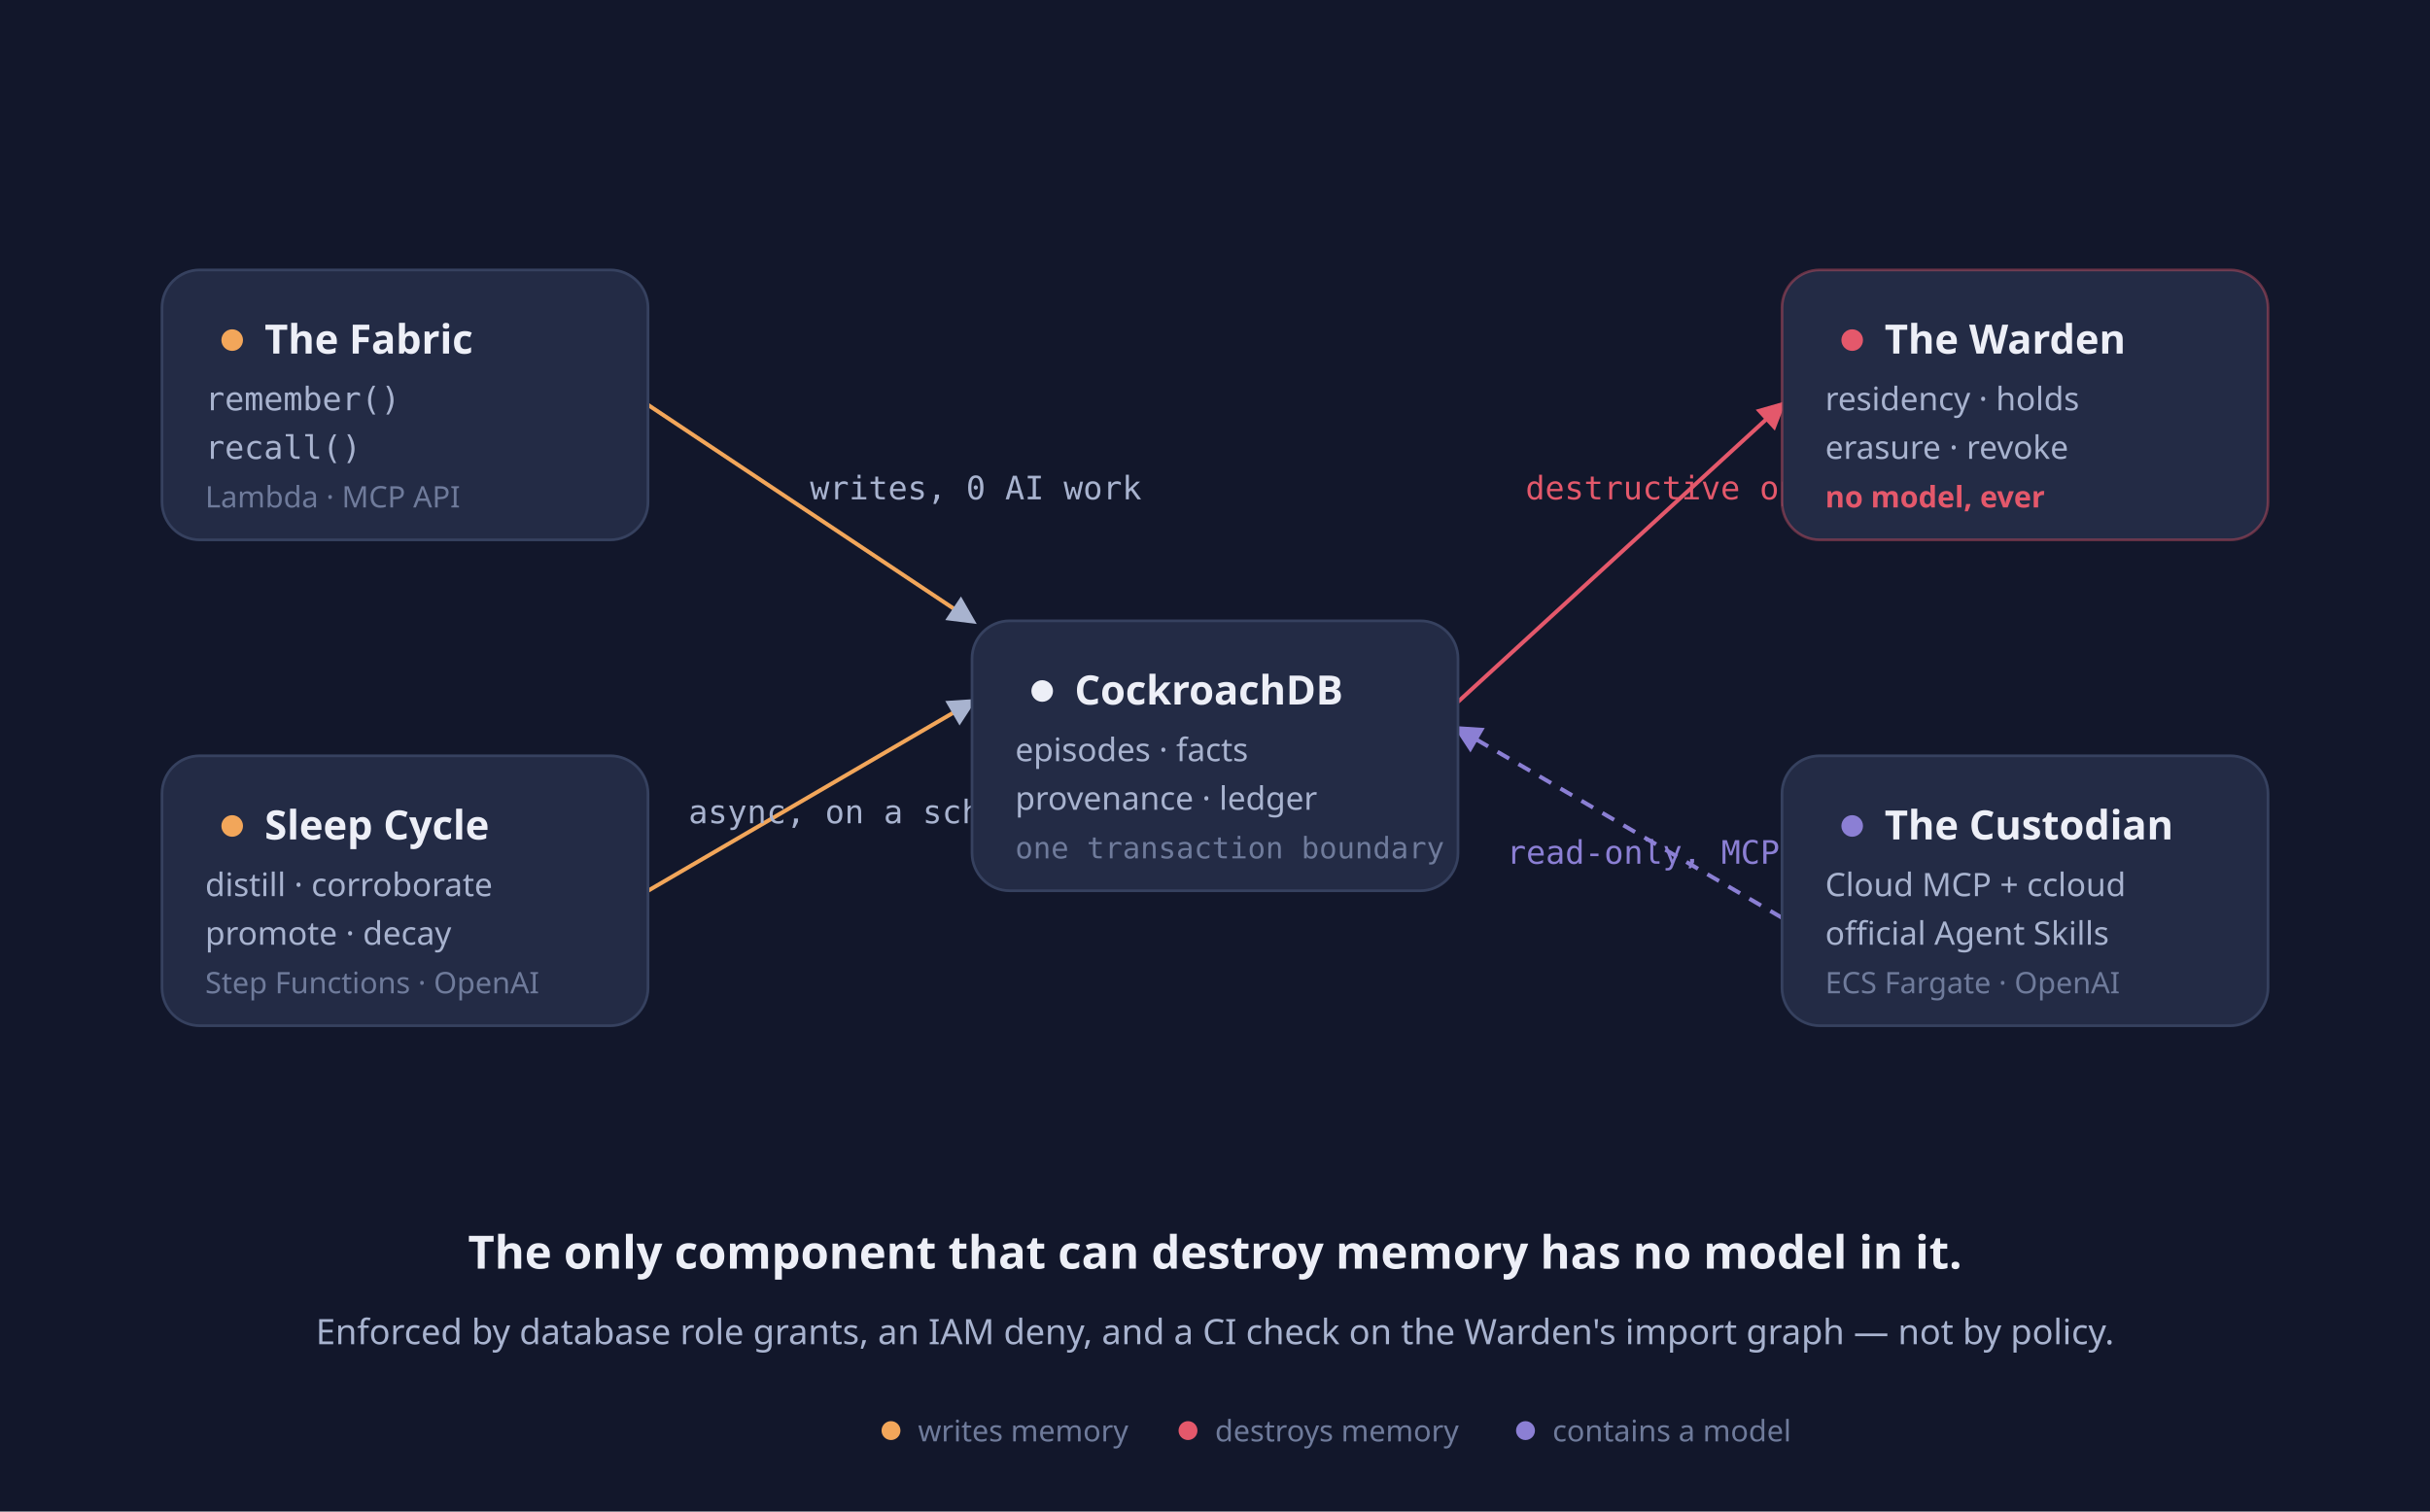
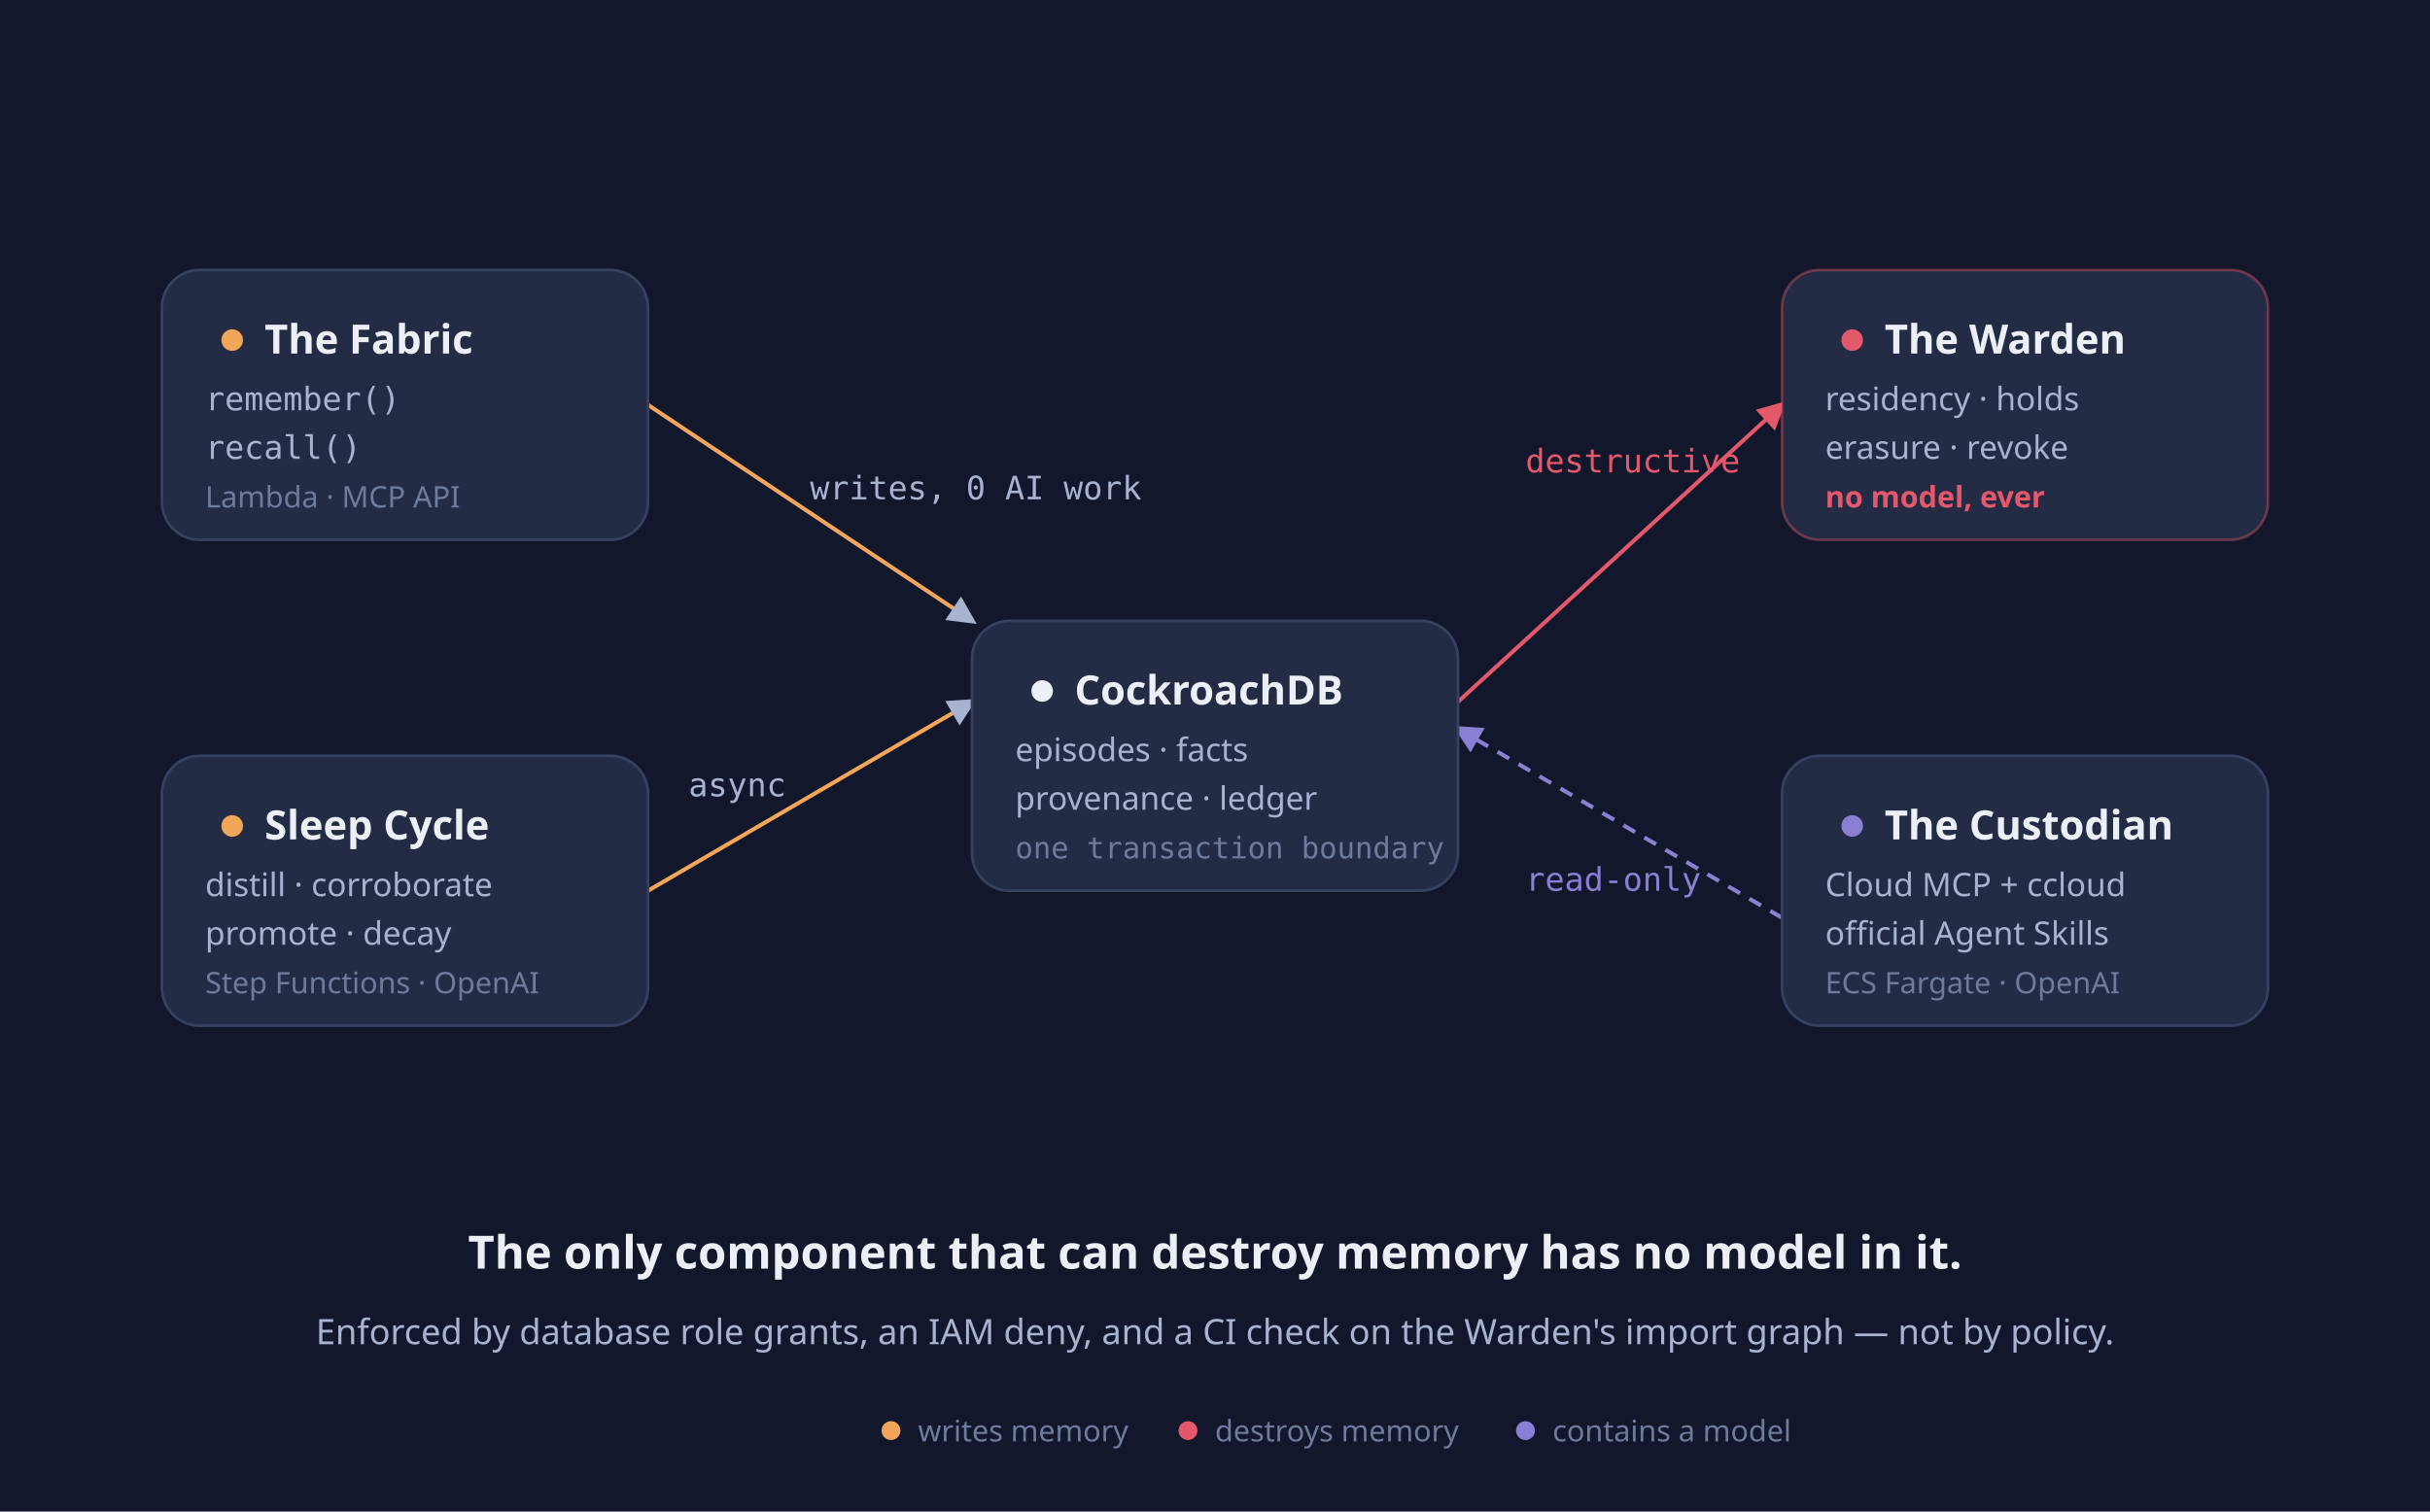
<svg xmlns="http://www.w3.org/2000/svg" viewBox="0 0 900 560" width="900" height="560" role="img" aria-label="Mnemos architecture: one CockroachDB cluster in the center, with the Fabric and Sleep Cycle writing into it, the Warden holding exclusive destructive access, and the Custodian reading it read-only over the Cloud MCP server.">
  <defs>
    <marker id="arrow" viewBox="0 0 10 10" refX="8" refY="5" markerWidth="7" markerHeight="7" orient="auto-start-reverse">
      <path d="M0 0L10 5L0 10z" fill="#a8b3cf" />
    </marker>
    <marker id="arrow-signal" viewBox="0 0 10 10" refX="8" refY="5" markerWidth="7" markerHeight="7" orient="auto-start-reverse">
      <path d="M0 0L10 5L0 10z" fill="#e4586b" />
    </marker>
    <marker id="arrow-umbra" viewBox="0 0 10 10" refX="8" refY="5" markerWidth="7" markerHeight="7" orient="auto-start-reverse">
      <path d="M0 0L10 5L0 10z" fill="#8b7fd4" />
    </marker>
  </defs>
  <rect width="900" height="560" fill="#12172b" />
  <path d="M240 150 L360 230" stroke="#f2a65a" stroke-width="1.5" marker-end="url(#arrow)" fill="none" />
  <path d="M240 330 L360 260" stroke="#f2a65a" stroke-width="1.5" marker-end="url(#arrow)" fill="none" />
  <path d="M540 260 L660 150" stroke="#e4586b" stroke-width="1.5" marker-end="url(#arrow-signal)" fill="none" />
  <path d="M660 340 L540 270" stroke="#8b7fd4" stroke-width="1.5" stroke-dasharray="5 4" marker-end="url(#arrow-umbra)" fill="none" />
  <text x="300" y="185" font-family="ui-monospace, SF Mono, monospace" font-size="12" fill="#a8b3cf">writes, 0 AI work</text>
-   <text x="255" y="305" font-family="ui-monospace, SF Mono, monospace" font-size="12" fill="#a8b3cf">async, on a schedule</text>
-   <text x="565" y="185" font-family="ui-monospace, SF Mono, monospace" font-size="12" fill="#e4586b">destructive ops only</text>
-   <text x="558" y="320" font-family="ui-monospace, SF Mono, monospace" font-size="12" fill="#8b7fd4">read-only, MCP</text>
+   <text x="255" y="295" font-family="ui-monospace, SF Mono, monospace" font-size="12" fill="#a8b3cf">async</text>
+   <text x="565" y="175" font-family="ui-monospace, SF Mono, monospace" font-size="12" fill="#e4586b">destructive</text>
+   <text x="565" y="330" font-family="ui-monospace, SF Mono, monospace" font-size="12" fill="#8b7fd4">read-only</text>
  <rect x="360" y="230" width="180" height="100" rx="14" fill="#232b45" stroke="#36415f" />
  <circle cx="386" cy="256" r="4" fill="#edeff7" />
  <text x="398" y="261" font-family="ui-sans-serif, system-ui" font-size="15" font-weight="600" fill="#edeff7">CockroachDB</text>
  <text x="376" y="282" font-family="ui-sans-serif, system-ui" font-size="12" fill="#a8b3cf">episodes · facts</text>
  <text x="376" y="300" font-family="ui-sans-serif, system-ui" font-size="12" fill="#a8b3cf">provenance · ledger</text>
  <text x="376" y="318" font-family="ui-monospace, SF Mono, monospace" font-size="11" fill="#6f7b9b">one transaction boundary</text>
  <rect x="60" y="100" width="180" height="100" rx="14" fill="#232b45" stroke="#36415f" />
  <circle cx="86" cy="126" r="4" fill="#f2a65a" />
  <text x="98" y="131" font-family="ui-sans-serif, system-ui" font-size="15" font-weight="600" fill="#edeff7">The Fabric</text>
  <text x="76" y="152" font-family="ui-monospace, SF Mono, monospace" font-size="12" fill="#a8b3cf">remember()</text>
  <text x="76" y="170" font-family="ui-monospace, SF Mono, monospace" font-size="12" fill="#a8b3cf">recall()</text>
  <text x="76" y="188" font-family="ui-sans-serif, system-ui" font-size="11" fill="#6f7b9b">Lambda · MCP API</text>
  <rect x="60" y="280" width="180" height="100" rx="14" fill="#232b45" stroke="#36415f" />
  <circle cx="86" cy="306" r="4" fill="#f2a65a" />
  <text x="98" y="311" font-family="ui-sans-serif, system-ui" font-size="15" font-weight="600" fill="#edeff7">Sleep Cycle</text>
  <text x="76" y="332" font-family="ui-sans-serif, system-ui" font-size="12" fill="#a8b3cf">distill · corroborate</text>
  <text x="76" y="350" font-family="ui-sans-serif, system-ui" font-size="12" fill="#a8b3cf">promote · decay</text>
  <text x="76" y="368" font-family="ui-sans-serif, system-ui" font-size="11" fill="#6f7b9b">Step Functions · OpenAI</text>
  <rect x="660" y="100" width="180" height="100" rx="14" fill="#232b45" stroke="#e4586b" stroke-opacity="0.4" />
  <circle cx="686" cy="126" r="4" fill="#e4586b" />
  <text x="698" y="131" font-family="ui-sans-serif, system-ui" font-size="15" font-weight="600" fill="#edeff7">The Warden</text>
  <text x="676" y="152" font-family="ui-sans-serif, system-ui" font-size="12" fill="#a8b3cf">residency · holds</text>
  <text x="676" y="170" font-family="ui-sans-serif, system-ui" font-size="12" fill="#a8b3cf">erasure · revoke</text>
  <text x="676" y="188" font-family="ui-sans-serif, system-ui" font-size="11" fill="#e4586b" font-weight="600">no model, ever</text>
  <rect x="660" y="280" width="180" height="100" rx="14" fill="#232b45" stroke="#36415f" />
  <circle cx="686" cy="306" r="4" fill="#8b7fd4" />
  <text x="698" y="311" font-family="ui-sans-serif, system-ui" font-size="15" font-weight="600" fill="#edeff7">The Custodian</text>
  <text x="676" y="332" font-family="ui-sans-serif, system-ui" font-size="12" fill="#a8b3cf">Cloud MCP + ccloud</text>
  <text x="676" y="350" font-family="ui-sans-serif, system-ui" font-size="12" fill="#a8b3cf">official Agent Skills</text>
  <text x="676" y="368" font-family="ui-sans-serif, system-ui" font-size="11" fill="#6f7b9b">ECS Fargate · OpenAI</text>
  <text x="450" y="470" text-anchor="middle" font-family="ui-sans-serif, system-ui" font-size="17" font-weight="600" fill="#edeff7">The only component that can destroy memory has no model in it.</text>
  <text x="450" y="498" text-anchor="middle" font-family="ui-sans-serif, system-ui" font-size="13" fill="#a8b3cf">Enforced by database role grants, an IAM deny, and a CI check on the Warden's import graph — not by policy.</text>
  <g font-family="ui-sans-serif, system-ui" font-size="11" fill="#6f7b9b">
    <circle cx="330" cy="530" r="3.5" fill="#f2a65a" />
    <text x="340" y="534">writes memory</text>
    <circle cx="440" cy="530" r="3.5" fill="#e4586b" />
    <text x="450" y="534">destroys memory</text>
    <circle cx="565" cy="530" r="3.5" fill="#8b7fd4" />
    <text x="575" y="534">contains a model</text>
  </g>
</svg>
